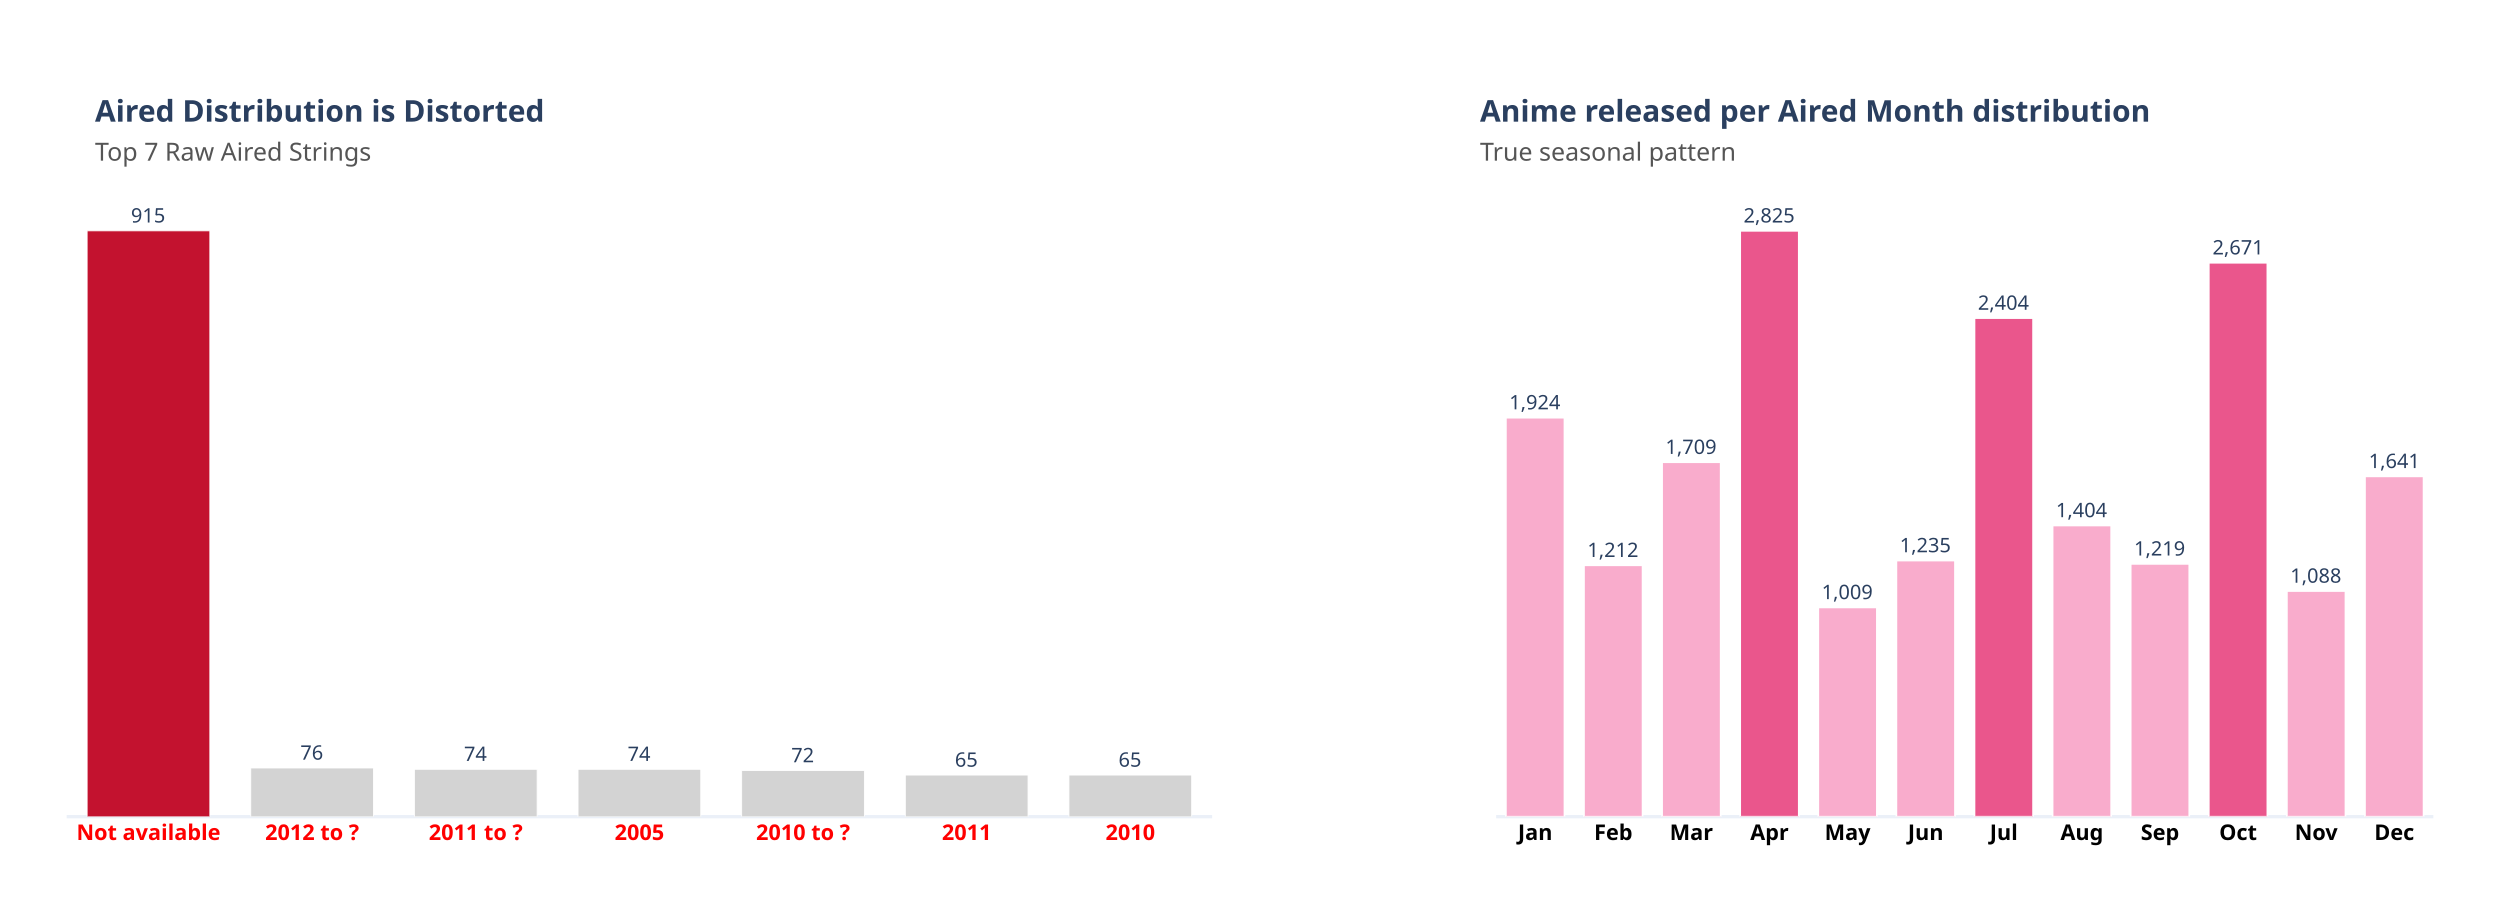
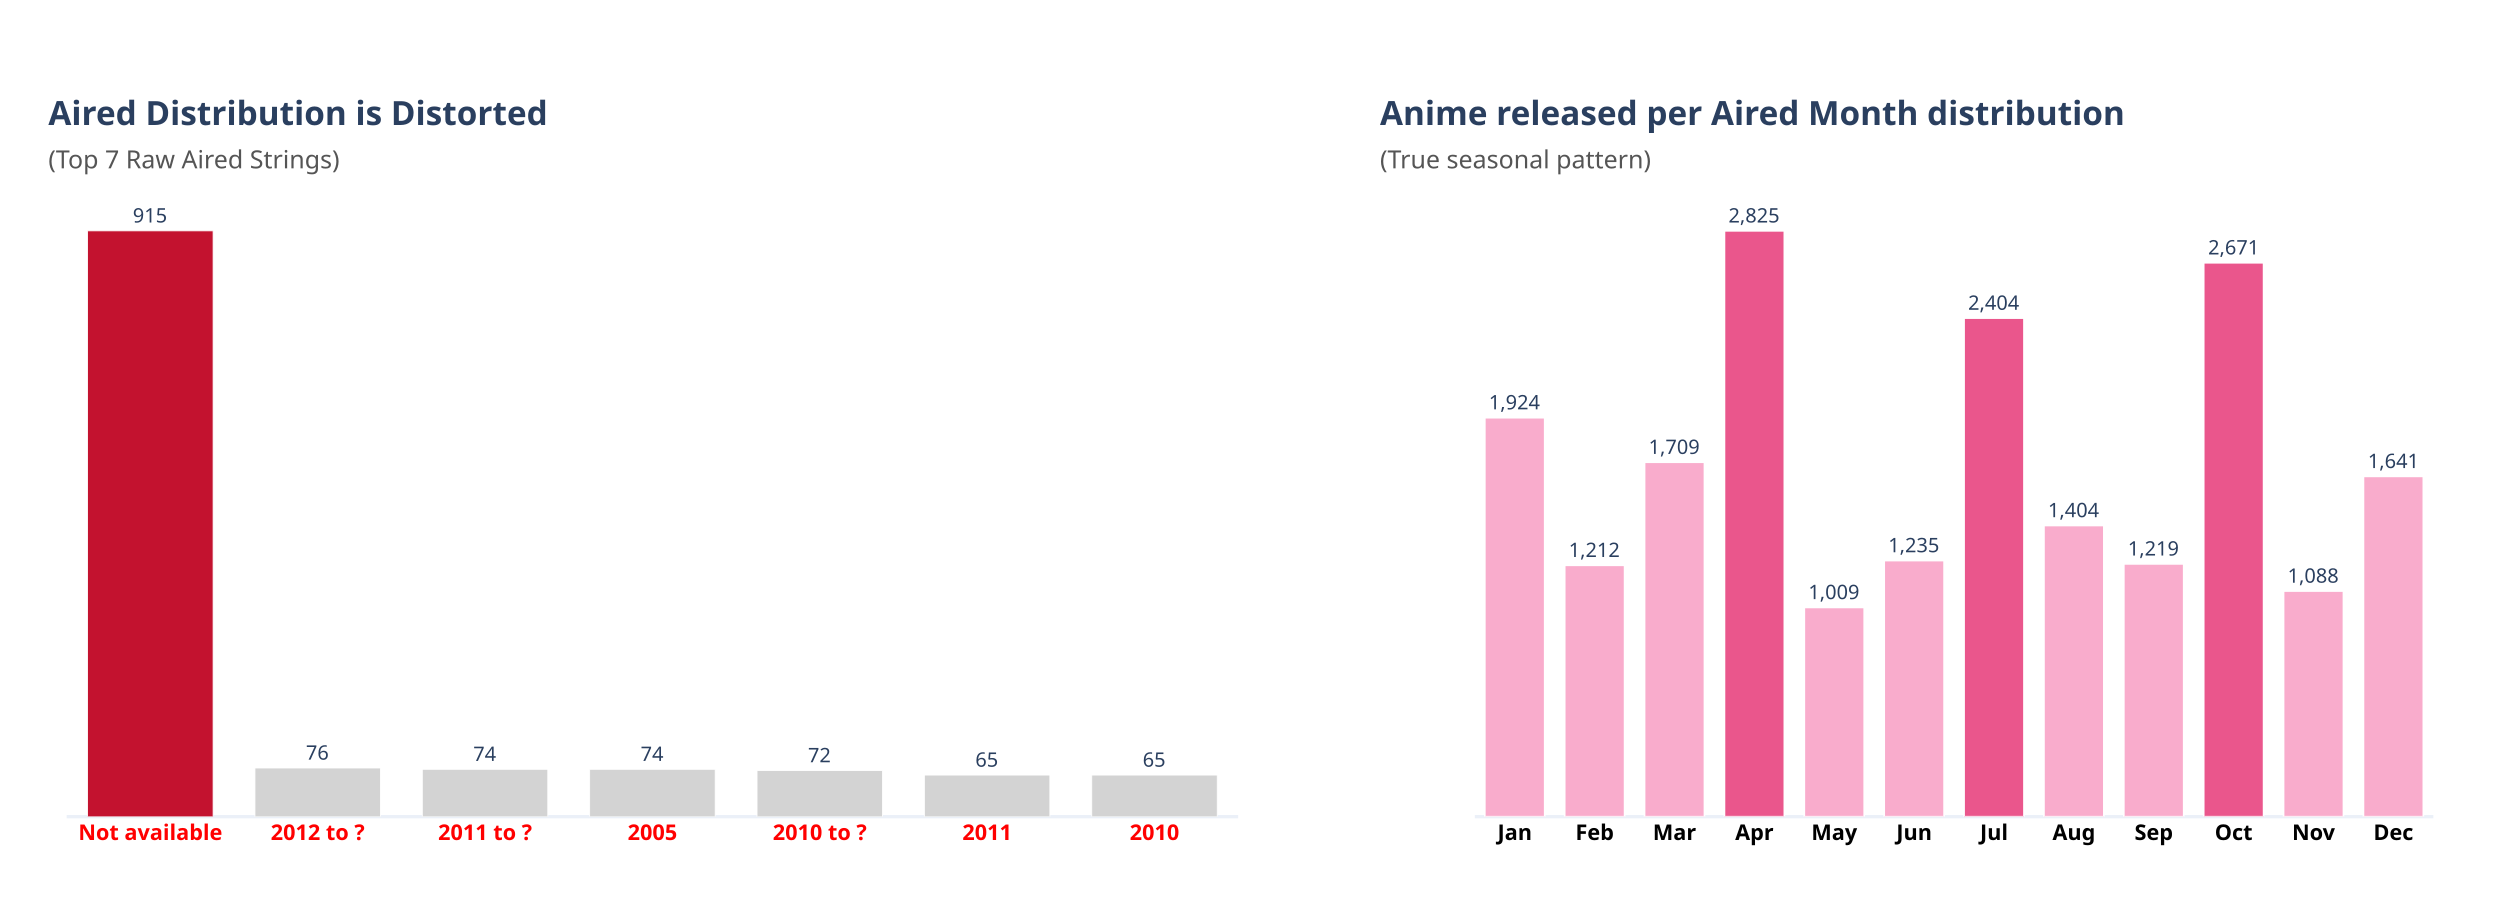
<svg xmlns="http://www.w3.org/2000/svg" class="main-svg" width="1500" height="550" style="" viewBox="0 0 1500 550">
  <rect x="0" y="0" width="1500" height="550" style="fill: rgb(0, 0, 0); fill-opacity: 0;" />
-   <defs id="defs-b66480">
+   <defs id="defs-e3d71c">
    <g class="clips">
-       <clipPath id="clipb66480xyplot" class="plotclip">
-         <rect width="687.28" height="370" />
-       </clipPath>
-       <clipPath id="clipb66480x2y2plot" class="plotclip">
-         <rect width="562.32" height="370" />
-       </clipPath>
-       <clipPath class="axesclip" id="clipb66480x">
-         <rect x="40" y="0" width="687.28" height="550" />
-       </clipPath>
-       <clipPath class="axesclip" id="clipb66480y">
+       <clipPath id="clipe3d71cxyplot" class="plotclip">
+         <rect width="702.9" height="370" />
+       </clipPath>
+       <clipPath id="clipe3d71cx2y2plot" class="plotclip">
+         <rect width="575.1" height="370" />
+       </clipPath>
+       <clipPath class="axesclip" id="clipe3d71cx">
+         <rect x="40" y="0" width="702.9" height="550" />
+       </clipPath>
+       <clipPath class="axesclip" id="clipe3d71cy">
        <rect x="0" y="120" width="1500" height="370" />
      </clipPath>
-       <clipPath class="axesclip" id="clipb66480xy">
-         <rect x="40" y="120" width="687.28" height="370" />
-       </clipPath>
-       <clipPath class="axesclip" id="clipb66480y2">
+       <clipPath class="axesclip" id="clipe3d71cxy">
+         <rect x="40" y="120" width="702.9" height="370" />
+       </clipPath>
+       <clipPath class="axesclip" id="clipe3d71cy2">
        <rect x="0" y="120" width="1500" height="370" />
      </clipPath>
-       <clipPath class="axesclip" id="clipb66480xy2">
-         <rect x="40" y="120" width="687.28" height="370" />
-       </clipPath>
-       <clipPath class="axesclip" id="clipb66480x2">
-         <rect x="897.68" y="0" width="562.32" height="550" />
-       </clipPath>
-       <clipPath class="axesclip" id="clipb66480x2y">
-         <rect x="897.68" y="120" width="562.32" height="370" />
-       </clipPath>
-       <clipPath class="axesclip" id="clipb66480x2y2">
-         <rect x="897.68" y="120" width="562.32" height="370" />
+       <clipPath class="axesclip" id="clipe3d71cxy2">
+         <rect x="40" y="120" width="702.9" height="370" />
+       </clipPath>
+       <clipPath class="axesclip" id="clipe3d71cx2">
+         <rect x="884.9" y="0" width="575.1" height="550" />
+       </clipPath>
+       <clipPath class="axesclip" id="clipe3d71cx2y">
+         <rect x="884.9" y="120" width="575.1" height="370" />
+       </clipPath>
+       <clipPath class="axesclip" id="clipe3d71cx2y2">
+         <rect x="884.9" y="120" width="575.1" height="370" />
      </clipPath>
    </g>
    <g class="gradients" />
    <g class="patterns" />
  </defs>
  <g class="bglayer">
-     <rect class="bg" x="40" y="120" width="687.28" height="370" style="fill: rgb(0, 0, 0); fill-opacity: 0; stroke-width: 0;" />
-     <rect class="bg" x="897.68" y="120" width="562.32" height="370" style="fill: rgb(0, 0, 0); fill-opacity: 0; stroke-width: 0;" />
+     <rect class="bg" x="40" y="120" width="702.9" height="370" style="fill: rgb(0, 0, 0); fill-opacity: 0; stroke-width: 0;" />
+     <rect class="bg" x="884.9" y="120" width="575.1" height="370" style="fill: rgb(0, 0, 0); fill-opacity: 0; stroke-width: 0;" />
  </g>
  <g class="layer-below">
    <g class="imagelayer" />
    <g class="shapelayer" />
  </g>
  <g class="cartesianlayer">
    <g class="subplot xy">
      <g class="layer-subplot">
        <g class="shapelayer" />
        <g class="imagelayer" />
      </g>
      <g class="minor-gridlayer">
        <g class="x" />
        <g class="y" />
      </g>
      <g class="gridlayer">
        <g class="x" />
        <g class="y" />
      </g>
      <g class="zerolinelayer">
-         <path class="yzl zl crisp" transform="translate(0,490)" d="M40,0h687.28" style="stroke: rgb(235, 240, 248); stroke-opacity: 1; stroke-width: 2px;" />
+         <path class="yzl zl crisp" transform="translate(0,490)" d="M40,0h702.9" style="stroke: rgb(235, 240, 248); stroke-opacity: 1; stroke-width: 2px;" />
      </g>
      <g class="layer-between">
        <g class="shapelayer" />
        <g class="imagelayer" />
      </g>
      <path class="xlines-below" />
      <path class="ylines-below" />
      <g class="overlines-below" />
      <g class="xaxislayer-below" />
      <g class="yaxislayer-below" />
      <g class="overaxes-below" />
      <g class="overplot">
-         <g class="xy" transform="translate(40,120)" clip-path="url(#clipb66480xyplot)">
+         <g class="xy" transform="translate(40,120)" clip-path="url(#clipe3d71cxyplot)">
          <g class="barlayer mlayer">
            <g class="trace bars" style="opacity: 1;">
              <g class="points">
                <g class="point">
-                   <path d="M12.27,370V18.5H85.91V370Z" style="vector-effect: none; opacity: 1; stroke-width: 0.5px; fill: rgb(195, 18, 47); fill-opacity: 1; stroke: rgb(255, 255, 255); stroke-opacity: 1;" />
-                   <text class="bartext bartext-outside" text-anchor="middle" data-notex="1" x="0" y="0" style="font-family: Tahoma; font-size: 12px; fill: rgb(42, 63, 95); fill-opacity: 1; white-space: pre;" transform="translate(48.86734,13.5)">915</text>
-                 </g>
-                 <g class="point">
-                   <path d="M110.46,370V340.8H184.09V370Z" style="vector-effect: none; opacity: 1; stroke-width: 0.5px; fill: rgb(211, 211, 211); fill-opacity: 1; stroke: rgb(255, 255, 255); stroke-opacity: 1;" />
-                   <text class="bartext bartext-outside" text-anchor="middle" data-notex="1" x="0" y="0" style="font-family: Tahoma; font-size: 12px; fill: rgb(42, 63, 95); fill-opacity: 1; white-space: pre;" transform="translate(147.0543,335.8)">76</text>
-                 </g>
-                 <g class="point">
-                   <path d="M208.64,370V341.57H282.28V370Z" style="vector-effect: none; opacity: 1; stroke-width: 0.5px; fill: rgb(211, 211, 211); fill-opacity: 1; stroke: rgb(255, 255, 255); stroke-opacity: 1;" />
-                   <text class="bartext bartext-outside" text-anchor="middle" data-notex="1" x="0" y="0" style="font-family: Tahoma; font-size: 12px; fill: rgb(42, 63, 95); fill-opacity: 1; white-space: pre;" transform="translate(245.2393,336.57)">74</text>
-                 </g>
-                 <g class="point">
-                   <path d="M306.82,370V341.57H380.46V370Z" style="vector-effect: none; opacity: 1; stroke-width: 0.5px; fill: rgb(211, 211, 211); fill-opacity: 1; stroke: rgb(255, 255, 255); stroke-opacity: 1;" />
-                   <text class="bartext bartext-outside" text-anchor="middle" data-notex="1" x="0" y="0" style="font-family: Tahoma; font-size: 12px; fill: rgb(42, 63, 95); fill-opacity: 1; white-space: pre;" transform="translate(343.4193,336.57)">74</text>
-                 </g>
-                 <g class="point">
-                   <path d="M405,370V342.34H478.64V370Z" style="vector-effect: none; opacity: 1; stroke-width: 0.5px; fill: rgb(211, 211, 211); fill-opacity: 1; stroke: rgb(255, 255, 255); stroke-opacity: 1;" />
-                   <text class="bartext bartext-outside" text-anchor="middle" data-notex="1" x="0" y="0" style="font-family: Tahoma; font-size: 12px; fill: rgb(42, 63, 95); fill-opacity: 1; white-space: pre;" transform="translate(441.5993,337.34)">72</text>
-                 </g>
-                 <g class="point">
-                   <path d="M503.19,370V345.03H576.82V370Z" style="vector-effect: none; opacity: 1; stroke-width: 0.5px; fill: rgb(211, 211, 211); fill-opacity: 1; stroke: rgb(255, 255, 255); stroke-opacity: 1;" />
-                   <text class="bartext bartext-outside" text-anchor="middle" data-notex="1" x="0" y="0" style="font-family: Tahoma; font-size: 12px; fill: rgb(42, 63, 95); fill-opacity: 1; white-space: pre;" transform="translate(539.7843,340.03)">65</text>
-                 </g>
-                 <g class="point">
-                   <path d="M601.37,370V345.03H675.01V370Z" style="vector-effect: none; opacity: 1; stroke-width: 0.5px; fill: rgb(211, 211, 211); fill-opacity: 1; stroke: rgb(255, 255, 255); stroke-opacity: 1;" />
-                   <text class="bartext bartext-outside" text-anchor="middle" data-notex="1" x="0" y="0" style="font-family: Tahoma; font-size: 12px; fill: rgb(42, 63, 95); fill-opacity: 1; white-space: pre;" transform="translate(637.9693,340.03)">65</text>
+                   <path d="M12.55,370V18.5H87.86V370Z" style="vector-effect: none; opacity: 1; stroke-width: 0.5px; fill: rgb(195, 18, 47); fill-opacity: 1; stroke: rgb(255, 255, 255); stroke-opacity: 1;" />
+                   <text class="bartext bartext-outside" text-anchor="middle" data-notex="1" x="0" y="0" style="font-family: Tahoma; font-size: 12px; fill: rgb(42, 63, 95); fill-opacity: 1; white-space: pre;" transform="translate(49.98234,13.5)">915</text>
+                 </g>
+                 <g class="point">
+                   <path d="M112.97,370V340.8H188.28V370Z" style="vector-effect: none; opacity: 1; stroke-width: 0.5px; fill: rgb(211, 211, 211); fill-opacity: 1; stroke: rgb(255, 255, 255); stroke-opacity: 1;" />
+                   <text class="bartext bartext-outside" text-anchor="middle" data-notex="1" x="0" y="0" style="font-family: Tahoma; font-size: 12px; fill: rgb(42, 63, 95); fill-opacity: 1; white-space: pre;" transform="translate(150.4043,335.8)">76</text>
+                 </g>
+                 <g class="point">
+                   <path d="M213.38,370V341.57H288.69V370Z" style="vector-effect: none; opacity: 1; stroke-width: 0.5px; fill: rgb(211, 211, 211); fill-opacity: 1; stroke: rgb(255, 255, 255); stroke-opacity: 1;" />
+                   <text class="bartext bartext-outside" text-anchor="middle" data-notex="1" x="0" y="0" style="font-family: Tahoma; font-size: 12px; fill: rgb(42, 63, 95); fill-opacity: 1; white-space: pre;" transform="translate(250.8143,336.57)">74</text>
+                 </g>
+                 <g class="point">
+                   <path d="M313.79,370V341.57H389.11V370Z" style="vector-effect: none; opacity: 1; stroke-width: 0.5px; fill: rgb(211, 211, 211); fill-opacity: 1; stroke: rgb(255, 255, 255); stroke-opacity: 1;" />
+                   <text class="bartext bartext-outside" text-anchor="middle" data-notex="1" x="0" y="0" style="font-family: Tahoma; font-size: 12px; fill: rgb(42, 63, 95); fill-opacity: 1; white-space: pre;" transform="translate(351.2293,336.57)">74</text>
+                 </g>
+                 <g class="point">
+                   <path d="M414.21,370V342.34H489.52V370Z" style="vector-effect: none; opacity: 1; stroke-width: 0.5px; fill: rgb(211, 211, 211); fill-opacity: 1; stroke: rgb(255, 255, 255); stroke-opacity: 1;" />
+                   <text class="bartext bartext-outside" text-anchor="middle" data-notex="1" x="0" y="0" style="font-family: Tahoma; font-size: 12px; fill: rgb(42, 63, 95); fill-opacity: 1; white-space: pre;" transform="translate(451.6443,337.34)">72</text>
+                 </g>
+                 <g class="point">
+                   <path d="M514.62,370V345.03H589.93V370Z" style="vector-effect: none; opacity: 1; stroke-width: 0.5px; fill: rgb(211, 211, 211); fill-opacity: 1; stroke: rgb(255, 255, 255); stroke-opacity: 1;" />
+                   <text class="bartext bartext-outside" text-anchor="middle" data-notex="1" x="0" y="0" style="font-family: Tahoma; font-size: 12px; fill: rgb(42, 63, 95); fill-opacity: 1; white-space: pre;" transform="translate(552.0543,340.03)">65</text>
+                 </g>
+                 <g class="point">
+                   <path d="M615.04,370V345.03H690.35V370Z" style="vector-effect: none; opacity: 1; stroke-width: 0.5px; fill: rgb(211, 211, 211); fill-opacity: 1; stroke: rgb(255, 255, 255); stroke-opacity: 1;" />
+                   <text class="bartext bartext-outside" text-anchor="middle" data-notex="1" x="0" y="0" style="font-family: Tahoma; font-size: 12px; fill: rgb(42, 63, 95); fill-opacity: 1; white-space: pre;" transform="translate(652.4743,340.03)">65</text>
                </g>
              </g>
            </g>
          </g>
        </g>
      </g>
      <g class="zerolinelayer-above" />
      <path class="xlines-above crisp" d="M0,0" style="fill: none;" />
      <path class="ylines-above crisp" d="M0,0" style="fill: none;" />
      <g class="overlines-above" />
      <g class="xaxislayer-above">
        <g class="xtick">
-           <text text-anchor="middle" x="0" y="504" transform="translate(89.09,0)" style="font-family: Tahoma; font-size: 13px; fill: rgb(255, 0, 0); fill-opacity: 1; font-weight: bold; white-space: pre;">Not available</text>
-         </g>
-         <g class="xtick">
-           <text text-anchor="middle" x="0" y="504" transform="translate(187.27,0)" style="font-family: Tahoma; font-size: 13px; fill: rgb(255, 0, 0); fill-opacity: 1; font-weight: bold; white-space: pre;">2012 to ?</text>
-         </g>
-         <g class="xtick">
-           <text text-anchor="middle" x="0" y="504" transform="translate(285.46,0)" style="font-family: Tahoma; font-size: 13px; fill: rgb(255, 0, 0); fill-opacity: 1; font-weight: bold; white-space: pre;">2011 to ?</text>
-         </g>
-         <g class="xtick">
-           <text text-anchor="middle" x="0" y="504" transform="translate(383.64,0)" style="font-family: Tahoma; font-size: 13px; fill: rgb(255, 0, 0); fill-opacity: 1; font-weight: bold; white-space: pre;">2005</text>
-         </g>
-         <g class="xtick">
-           <text text-anchor="middle" x="0" y="504" transform="translate(481.82,0)" style="font-family: Tahoma; font-size: 13px; fill: rgb(255, 0, 0); fill-opacity: 1; font-weight: bold; white-space: pre;">2010 to ?</text>
-         </g>
-         <g class="xtick">
-           <text text-anchor="middle" x="0" y="504" transform="translate(580.01,0)" style="font-family: Tahoma; font-size: 13px; fill: rgb(255, 0, 0); fill-opacity: 1; font-weight: bold; white-space: pre;">2011</text>
-         </g>
-         <g class="xtick">
-           <text text-anchor="middle" x="0" y="504" transform="translate(678.19,0)" style="font-family: Tahoma; font-size: 13px; fill: rgb(255, 0, 0); fill-opacity: 1; font-weight: bold; white-space: pre;">2010</text>
+           <text text-anchor="middle" x="0" y="504" transform="translate(90.21,0)" style="font-family: Tahoma; font-size: 13px; fill: rgb(255, 0, 0); fill-opacity: 1; font-weight: bold; white-space: pre;">Not available</text>
+         </g>
+         <g class="xtick">
+           <text text-anchor="middle" x="0" y="504" transform="translate(190.62,0)" style="font-family: Tahoma; font-size: 13px; fill: rgb(255, 0, 0); fill-opacity: 1; font-weight: bold; white-space: pre;">2012 to ?</text>
+         </g>
+         <g class="xtick">
+           <text text-anchor="middle" x="0" y="504" transform="translate(291.04,0)" style="font-family: Tahoma; font-size: 13px; fill: rgb(255, 0, 0); fill-opacity: 1; font-weight: bold; white-space: pre;">2011 to ?</text>
+         </g>
+         <g class="xtick">
+           <text text-anchor="middle" x="0" y="504" transform="translate(391.45,0)" style="font-family: Tahoma; font-size: 13px; fill: rgb(255, 0, 0); fill-opacity: 1; font-weight: bold; white-space: pre;">2005</text>
+         </g>
+         <g class="xtick">
+           <text text-anchor="middle" x="0" y="504" transform="translate(491.86,0)" style="font-family: Tahoma; font-size: 13px; fill: rgb(255, 0, 0); fill-opacity: 1; font-weight: bold; white-space: pre;">2010 to ?</text>
+         </g>
+         <g class="xtick">
+           <text text-anchor="middle" x="0" y="504" transform="translate(592.28,0)" style="font-family: Tahoma; font-size: 13px; fill: rgb(255, 0, 0); fill-opacity: 1; font-weight: bold; white-space: pre;">2011</text>
+         </g>
+         <g class="xtick">
+           <text text-anchor="middle" x="0" y="504" transform="translate(692.69,0)" style="font-family: Tahoma; font-size: 13px; fill: rgb(255, 0, 0); fill-opacity: 1; font-weight: bold; white-space: pre;">2010</text>
        </g>
      </g>
      <g class="yaxislayer-above" />
      <g class="overaxes-above" />
    </g>
    <g class="subplot x2y2">
      <g class="layer-subplot">
        <g class="shapelayer" />
        <g class="imagelayer" />
      </g>
      <g class="minor-gridlayer">
        <g class="x2" />
        <g class="y2" />
      </g>
      <g class="gridlayer">
        <g class="x2" />
        <g class="y2" />
      </g>
      <g class="zerolinelayer">
-         <path class="y2zl zl crisp" transform="translate(0,490)" d="M897.68,0h562.32" style="stroke: rgb(235, 240, 248); stroke-opacity: 1; stroke-width: 2px;" />
+         <path class="y2zl zl crisp" transform="translate(0,490)" d="M884.9,0h575.1" style="stroke: rgb(235, 240, 248); stroke-opacity: 1; stroke-width: 2px;" />
      </g>
      <g class="layer-between">
        <g class="shapelayer" />
        <g class="imagelayer" />
      </g>
      <path class="xlines-below" />
      <path class="ylines-below" />
      <g class="overlines-below" />
      <g class="xaxislayer-below" />
      <g class="yaxislayer-below" />
      <g class="overaxes-below" />
      <g class="overplot">
-         <g class="x2y2" transform="translate(897.68,120)" clip-path="url(#clipb66480x2y2plot)">
+         <g class="x2y2" transform="translate(884.9,120)" clip-path="url(#clipe3d71cx2y2plot)">
          <g class="barlayer mlayer">
            <g class="trace bars" style="opacity: 1;">
              <g class="points">
                <g class="point">
-                   <path d="M5.86,370V130.61H41V370Z" style="vector-effect: none; opacity: 1; stroke-width: 1px; fill: rgb(249, 172, 204); fill-opacity: 1; stroke: rgb(255, 255, 255); stroke-opacity: 1;" />
-                   <text class="bartext bartext-outside" text-anchor="middle" data-notex="1" x="0" y="0" style="font-family: Tahoma; font-size: 12px; fill: rgb(42, 63, 95); fill-opacity: 1; white-space: pre;" transform="translate(23.2093,125.61)">1,924</text>
-                 </g>
-                 <g class="point">
-                   <path d="M52.72,370V219.2H87.86V370Z" style="vector-effect: none; opacity: 1; stroke-width: 1px; fill: rgb(249, 172, 204); fill-opacity: 1; stroke: rgb(255, 255, 255); stroke-opacity: 1;" />
-                   <text class="bartext bartext-outside" text-anchor="middle" data-notex="1" x="0" y="0" style="font-family: Tahoma; font-size: 12px; fill: rgb(42, 63, 95); fill-opacity: 1; white-space: pre;" transform="translate(70.0693,214.2)">1,212</text>
-                 </g>
-                 <g class="point">
-                   <path d="M99.58,370V157.36H134.72V370Z" style="vector-effect: none; opacity: 1; stroke-width: 1px; fill: rgb(249, 172, 204); fill-opacity: 1; stroke: rgb(255, 255, 255); stroke-opacity: 1;" />
-                   <text class="bartext bartext-outside" text-anchor="middle" data-notex="1" x="0" y="0" style="font-family: Tahoma; font-size: 12px; fill: rgb(42, 63, 95); fill-opacity: 1; white-space: pre;" transform="translate(116.9322,152.36)">1,709</text>
-                 </g>
-                 <g class="point">
-                   <path d="M146.44,370V18.5H181.58V370Z" style="vector-effect: none; opacity: 1; stroke-width: 1px; fill: rgb(234, 86, 140); fill-opacity: 1; stroke: rgb(255, 255, 255); stroke-opacity: 1;" />
-                   <text class="bartext bartext-outside" text-anchor="middle" data-notex="1" x="0" y="0" style="font-family: Tahoma; font-size: 12px; fill: rgb(42, 63, 95); fill-opacity: 1; white-space: pre;" transform="translate(163.7893,13.5)">2,825</text>
-                 </g>
-                 <g class="point">
-                   <path d="M193.3,370V244.46H228.44V370Z" style="vector-effect: none; opacity: 1; stroke-width: 1px; fill: rgb(249, 172, 204); fill-opacity: 1; stroke: rgb(255, 255, 255); stroke-opacity: 1;" />
-                   <text class="bartext bartext-outside" text-anchor="middle" data-notex="1" x="0" y="0" style="font-family: Tahoma; font-size: 12px; fill: rgb(42, 63, 95); fill-opacity: 1; white-space: pre;" transform="translate(210.6493,239.46)">1,009</text>
-                 </g>
-                 <g class="point">
-                   <path d="M240.16,370V216.34H275.3V370Z" style="vector-effect: none; opacity: 1; stroke-width: 1px; fill: rgb(249, 172, 204); fill-opacity: 1; stroke: rgb(255, 255, 255); stroke-opacity: 1;" />
-                   <text class="bartext bartext-outside" text-anchor="middle" data-notex="1" x="0" y="0" style="font-family: Tahoma; font-size: 12px; fill: rgb(42, 63, 95); fill-opacity: 1; white-space: pre;" transform="translate(257.5093,211.34)">1,235</text>
-                 </g>
-                 <g class="point">
-                   <path d="M287.02,370V70.88H322.16V370Z" style="vector-effect: none; opacity: 1; stroke-width: 1px; fill: rgb(234, 86, 140); fill-opacity: 1; stroke: rgb(255, 255, 255); stroke-opacity: 1;" />
-                   <text class="bartext bartext-outside" text-anchor="middle" data-notex="1" x="0" y="0" style="font-family: Tahoma; font-size: 12px; fill: rgb(42, 63, 95); fill-opacity: 1; white-space: pre;" transform="translate(304.3693,65.88)">2,404</text>
-                 </g>
-                 <g class="point">
-                   <path d="M333.88,370V195.31H369.02V370Z" style="vector-effect: none; opacity: 1; stroke-width: 1px; fill: rgb(249, 172, 204); fill-opacity: 1; stroke: rgb(255, 255, 255); stroke-opacity: 1;" />
-                   <text class="bartext bartext-outside" text-anchor="middle" data-notex="1" x="0" y="0" style="font-family: Tahoma; font-size: 12px; fill: rgb(42, 63, 95); fill-opacity: 1; white-space: pre;" transform="translate(351.2293,190.31)">1,404</text>
-                 </g>
-                 <g class="point">
-                   <path d="M380.74,370V218.33H415.88V370Z" style="vector-effect: none; opacity: 1; stroke-width: 1px; fill: rgb(249, 172, 204); fill-opacity: 1; stroke: rgb(255, 255, 255); stroke-opacity: 1;" />
-                   <text class="bartext bartext-outside" text-anchor="middle" data-notex="1" x="0" y="0" style="font-family: Tahoma; font-size: 12px; fill: rgb(42, 63, 95); fill-opacity: 1; white-space: pre;" transform="translate(398.0893,213.33)">1,219</text>
-                 </g>
-                 <g class="point">
-                   <path d="M427.6,370V37.66H462.74V370Z" style="vector-effect: none; opacity: 1; stroke-width: 1px; fill: rgb(234, 86, 140); fill-opacity: 1; stroke: rgb(255, 255, 255); stroke-opacity: 1;" />
-                   <text class="bartext bartext-outside" text-anchor="middle" data-notex="1" x="0" y="0" style="font-family: Tahoma; font-size: 12px; fill: rgb(42, 63, 95); fill-opacity: 1; white-space: pre;" transform="translate(445.17,32.66)">2,671</text>
-                 </g>
-                 <g class="point">
-                   <path d="M474.46,370V234.63H509.6V370Z" style="vector-effect: none; opacity: 1; stroke-width: 1px; fill: rgb(249, 172, 204); fill-opacity: 1; stroke: rgb(255, 255, 255); stroke-opacity: 1;" />
-                   <text class="bartext bartext-outside" text-anchor="middle" data-notex="1" x="0" y="0" style="font-family: Tahoma; font-size: 12px; fill: rgb(42, 63, 95); fill-opacity: 1; white-space: pre;" transform="translate(491.8093,229.63)">1,088</text>
-                 </g>
-                 <g class="point">
-                   <path d="M521.32,370V165.82H556.46V370Z" style="vector-effect: none; opacity: 1; stroke-width: 1px; fill: rgb(249, 172, 204); fill-opacity: 1; stroke: rgb(255, 255, 255); stroke-opacity: 1;" />
-                   <text class="bartext bartext-outside" text-anchor="middle" data-notex="1" x="0" y="0" style="font-family: Tahoma; font-size: 12px; fill: rgb(42, 63, 95); fill-opacity: 1; white-space: pre;" transform="translate(538.89,160.82)">1,641</text>
+                   <path d="M5.99,370V130.61H41.93V370Z" style="vector-effect: none; opacity: 1; stroke-width: 1px; fill: rgb(249, 172, 204); fill-opacity: 1; stroke: rgb(255, 255, 255); stroke-opacity: 1;" />
+                   <text class="bartext bartext-outside" text-anchor="middle" data-notex="1" x="0" y="0" style="font-family: Tahoma; font-size: 12px; fill: rgb(42, 63, 95); fill-opacity: 1; white-space: pre;" transform="translate(23.7393,125.61)">1,924</text>
+                 </g>
+                 <g class="point">
+                   <path d="M53.92,370V219.2H89.86V370Z" style="vector-effect: none; opacity: 1; stroke-width: 1px; fill: rgb(249, 172, 204); fill-opacity: 1; stroke: rgb(255, 255, 255); stroke-opacity: 1;" />
+                   <text class="bartext bartext-outside" text-anchor="middle" data-notex="1" x="0" y="0" style="font-family: Tahoma; font-size: 12px; fill: rgb(42, 63, 95); fill-opacity: 1; white-space: pre;" transform="translate(71.6693,214.2)">1,212</text>
+                 </g>
+                 <g class="point">
+                   <path d="M101.84,370V157.36H137.78V370Z" style="vector-effect: none; opacity: 1; stroke-width: 1px; fill: rgb(249, 172, 204); fill-opacity: 1; stroke: rgb(255, 255, 255); stroke-opacity: 1;" />
+                   <text class="bartext bartext-outside" text-anchor="middle" data-notex="1" x="0" y="0" style="font-family: Tahoma; font-size: 12px; fill: rgb(42, 63, 95); fill-opacity: 1; white-space: pre;" transform="translate(119.5922,152.36)">1,709</text>
+                 </g>
+                 <g class="point">
+                   <path d="M149.77,370V18.5H185.71V370Z" style="vector-effect: none; opacity: 1; stroke-width: 1px; fill: rgb(234, 86, 140); fill-opacity: 1; stroke: rgb(255, 255, 255); stroke-opacity: 1;" />
+                   <text class="bartext bartext-outside" text-anchor="middle" data-notex="1" x="0" y="0" style="font-family: Tahoma; font-size: 12px; fill: rgb(42, 63, 95); fill-opacity: 1; white-space: pre;" transform="translate(167.5193,13.5)">2,825</text>
+                 </g>
+                 <g class="point">
+                   <path d="M197.69,370V244.46H233.63V370Z" style="vector-effect: none; opacity: 1; stroke-width: 1px; fill: rgb(249, 172, 204); fill-opacity: 1; stroke: rgb(255, 255, 255); stroke-opacity: 1;" />
+                   <text class="bartext bartext-outside" text-anchor="middle" data-notex="1" x="0" y="0" style="font-family: Tahoma; font-size: 12px; fill: rgb(42, 63, 95); fill-opacity: 1; white-space: pre;" transform="translate(215.4393,239.46)">1,009</text>
+                 </g>
+                 <g class="point">
+                   <path d="M245.62,370V216.34H281.56V370Z" style="vector-effect: none; opacity: 1; stroke-width: 1px; fill: rgb(249, 172, 204); fill-opacity: 1; stroke: rgb(255, 255, 255); stroke-opacity: 1;" />
+                   <text class="bartext bartext-outside" text-anchor="middle" data-notex="1" x="0" y="0" style="font-family: Tahoma; font-size: 12px; fill: rgb(42, 63, 95); fill-opacity: 1; white-space: pre;" transform="translate(263.3693,211.34)">1,235</text>
+                 </g>
+                 <g class="point">
+                   <path d="M293.54,370V70.88H329.48V370Z" style="vector-effect: none; opacity: 1; stroke-width: 1px; fill: rgb(234, 86, 140); fill-opacity: 1; stroke: rgb(255, 255, 255); stroke-opacity: 1;" />
+                   <text class="bartext bartext-outside" text-anchor="middle" data-notex="1" x="0" y="0" style="font-family: Tahoma; font-size: 12px; fill: rgb(42, 63, 95); fill-opacity: 1; white-space: pre;" transform="translate(311.2893,65.88)">2,404</text>
+                 </g>
+                 <g class="point">
+                   <path d="M341.47,370V195.31H377.41V370Z" style="vector-effect: none; opacity: 1; stroke-width: 1px; fill: rgb(249, 172, 204); fill-opacity: 1; stroke: rgb(255, 255, 255); stroke-opacity: 1;" />
+                   <text class="bartext bartext-outside" text-anchor="middle" data-notex="1" x="0" y="0" style="font-family: Tahoma; font-size: 12px; fill: rgb(42, 63, 95); fill-opacity: 1; white-space: pre;" transform="translate(359.2193,190.31)">1,404</text>
+                 </g>
+                 <g class="point">
+                   <path d="M389.39,370V218.33H425.33V370Z" style="vector-effect: none; opacity: 1; stroke-width: 1px; fill: rgb(249, 172, 204); fill-opacity: 1; stroke: rgb(255, 255, 255); stroke-opacity: 1;" />
+                   <text class="bartext bartext-outside" text-anchor="middle" data-notex="1" x="0" y="0" style="font-family: Tahoma; font-size: 12px; fill: rgb(42, 63, 95); fill-opacity: 1; white-space: pre;" transform="translate(407.1393,213.33)">1,219</text>
+                 </g>
+                 <g class="point">
+                   <path d="M437.32,370V37.66H473.26V370Z" style="vector-effect: none; opacity: 1; stroke-width: 1px; fill: rgb(234, 86, 140); fill-opacity: 1; stroke: rgb(255, 255, 255); stroke-opacity: 1;" />
+                   <text class="bartext bartext-outside" text-anchor="middle" data-notex="1" x="0" y="0" style="font-family: Tahoma; font-size: 12px; fill: rgb(42, 63, 95); fill-opacity: 1; white-space: pre;" transform="translate(455.29,32.66)">2,671</text>
+                 </g>
+                 <g class="point">
+                   <path d="M485.24,370V234.63H521.18V370Z" style="vector-effect: none; opacity: 1; stroke-width: 1px; fill: rgb(249, 172, 204); fill-opacity: 1; stroke: rgb(255, 255, 255); stroke-opacity: 1;" />
+                   <text class="bartext bartext-outside" text-anchor="middle" data-notex="1" x="0" y="0" style="font-family: Tahoma; font-size: 12px; fill: rgb(42, 63, 95); fill-opacity: 1; white-space: pre;" transform="translate(502.9893,229.63)">1,088</text>
+                 </g>
+                 <g class="point">
+                   <path d="M533.17,370V165.82H569.11V370Z" style="vector-effect: none; opacity: 1; stroke-width: 1px; fill: rgb(249, 172, 204); fill-opacity: 1; stroke: rgb(255, 255, 255); stroke-opacity: 1;" />
+                   <text class="bartext bartext-outside" text-anchor="middle" data-notex="1" x="0" y="0" style="font-family: Tahoma; font-size: 12px; fill: rgb(42, 63, 95); fill-opacity: 1; white-space: pre;" transform="translate(551.14,160.82)">1,641</text>
                </g>
              </g>
            </g>
          </g>
        </g>
      </g>
      <g class="zerolinelayer-above" />
      <path class="xlines-above crisp" d="M0,0" style="fill: none;" />
      <path class="ylines-above crisp" d="M0,0" style="fill: none;" />
      <g class="overlines-above" />
      <g class="xaxislayer-above">
        <g class="x2tick">
-           <text text-anchor="middle" x="0" y="504" transform="translate(921.11,0)" style="font-family: Tahoma; font-size: 13px; fill: rgb(0, 0, 0); fill-opacity: 1; font-weight: bold; white-space: pre;">Jan</text>
-         </g>
-         <g class="x2tick">
-           <text text-anchor="middle" x="0" y="504" transform="translate(967.97,0)" style="font-family: Tahoma; font-size: 13px; fill: rgb(0, 0, 0); fill-opacity: 1; font-weight: bold; white-space: pre;">Feb</text>
-         </g>
-         <g class="x2tick">
-           <text text-anchor="middle" x="0" y="504" transform="translate(1014.83,0)" style="font-family: Tahoma; font-size: 13px; fill: rgb(0, 0, 0); fill-opacity: 1; font-weight: bold; white-space: pre;">Mar</text>
-         </g>
-         <g class="x2tick">
-           <text text-anchor="middle" x="0" y="504" transform="translate(1061.69,0)" style="font-family: Tahoma; font-size: 13px; fill: rgb(0, 0, 0); fill-opacity: 1; font-weight: bold; white-space: pre;">Apr</text>
-         </g>
-         <g class="x2tick">
-           <text text-anchor="middle" x="0" y="504" transform="translate(1108.55,0)" style="font-family: Tahoma; font-size: 13px; fill: rgb(0, 0, 0); fill-opacity: 1; font-weight: bold; white-space: pre;">May</text>
-         </g>
-         <g class="x2tick">
-           <text text-anchor="middle" x="0" y="504" transform="translate(1155.41,0)" style="font-family: Tahoma; font-size: 13px; fill: rgb(0, 0, 0); fill-opacity: 1; font-weight: bold; white-space: pre;">Jun</text>
-         </g>
-         <g class="x2tick">
-           <text text-anchor="middle" x="0" y="504" transform="translate(1202.27,0)" style="font-family: Tahoma; font-size: 13px; fill: rgb(0, 0, 0); fill-opacity: 1; font-weight: bold; white-space: pre;">Jul</text>
-         </g>
-         <g class="x2tick">
-           <text text-anchor="middle" x="0" y="504" transform="translate(1249.13,0)" style="font-family: Tahoma; font-size: 13px; fill: rgb(0, 0, 0); fill-opacity: 1; font-weight: bold; white-space: pre;">Aug</text>
-         </g>
-         <g class="x2tick">
-           <text text-anchor="middle" x="0" y="504" transform="translate(1295.99,0)" style="font-family: Tahoma; font-size: 13px; fill: rgb(0, 0, 0); fill-opacity: 1; font-weight: bold; white-space: pre;">Sep</text>
-         </g>
-         <g class="x2tick">
-           <text text-anchor="middle" x="0" y="504" transform="translate(1342.85,0)" style="font-family: Tahoma; font-size: 13px; fill: rgb(0, 0, 0); fill-opacity: 1; font-weight: bold; white-space: pre;">Oct</text>
-         </g>
-         <g class="x2tick">
-           <text text-anchor="middle" x="0" y="504" transform="translate(1389.71,0)" style="font-family: Tahoma; font-size: 13px; fill: rgb(0, 0, 0); fill-opacity: 1; font-weight: bold; white-space: pre;">Nov</text>
-         </g>
-         <g class="x2tick">
-           <text text-anchor="middle" x="0" y="504" transform="translate(1436.57,0)" style="font-family: Tahoma; font-size: 13px; fill: rgb(0, 0, 0); fill-opacity: 1; font-weight: bold; white-space: pre;">Dec</text>
+           <text text-anchor="middle" x="0" y="504" transform="translate(908.86,0)" style="font-family: Tahoma; font-size: 13px; fill: rgb(0, 0, 0); fill-opacity: 1; font-weight: bold; white-space: pre;">Jan</text>
+         </g>
+         <g class="x2tick">
+           <text text-anchor="middle" x="0" y="504" transform="translate(956.79,0)" style="font-family: Tahoma; font-size: 13px; fill: rgb(0, 0, 0); fill-opacity: 1; font-weight: bold; white-space: pre;">Feb</text>
+         </g>
+         <g class="x2tick">
+           <text text-anchor="middle" x="0" y="504" transform="translate(1004.71,0)" style="font-family: Tahoma; font-size: 13px; fill: rgb(0, 0, 0); fill-opacity: 1; font-weight: bold; white-space: pre;">Mar</text>
+         </g>
+         <g class="x2tick">
+           <text text-anchor="middle" x="0" y="504" transform="translate(1052.64,0)" style="font-family: Tahoma; font-size: 13px; fill: rgb(0, 0, 0); fill-opacity: 1; font-weight: bold; white-space: pre;">Apr</text>
+         </g>
+         <g class="x2tick">
+           <text text-anchor="middle" x="0" y="504" transform="translate(1100.56,0)" style="font-family: Tahoma; font-size: 13px; fill: rgb(0, 0, 0); fill-opacity: 1; font-weight: bold; white-space: pre;">May</text>
+         </g>
+         <g class="x2tick">
+           <text text-anchor="middle" x="0" y="504" transform="translate(1148.49,0)" style="font-family: Tahoma; font-size: 13px; fill: rgb(0, 0, 0); fill-opacity: 1; font-weight: bold; white-space: pre;">Jun</text>
+         </g>
+         <g class="x2tick">
+           <text text-anchor="middle" x="0" y="504" transform="translate(1196.41,0)" style="font-family: Tahoma; font-size: 13px; fill: rgb(0, 0, 0); fill-opacity: 1; font-weight: bold; white-space: pre;">Jul</text>
+         </g>
+         <g class="x2tick">
+           <text text-anchor="middle" x="0" y="504" transform="translate(1244.34,0)" style="font-family: Tahoma; font-size: 13px; fill: rgb(0, 0, 0); fill-opacity: 1; font-weight: bold; white-space: pre;">Aug</text>
+         </g>
+         <g class="x2tick">
+           <text text-anchor="middle" x="0" y="504" transform="translate(1292.26,0)" style="font-family: Tahoma; font-size: 13px; fill: rgb(0, 0, 0); fill-opacity: 1; font-weight: bold; white-space: pre;">Sep</text>
+         </g>
+         <g class="x2tick">
+           <text text-anchor="middle" x="0" y="504" transform="translate(1340.19,0)" style="font-family: Tahoma; font-size: 13px; fill: rgb(0, 0, 0); fill-opacity: 1; font-weight: bold; white-space: pre;">Oct</text>
+         </g>
+         <g class="x2tick">
+           <text text-anchor="middle" x="0" y="504" transform="translate(1388.11,0)" style="font-family: Tahoma; font-size: 13px; fill: rgb(0, 0, 0); fill-opacity: 1; font-weight: bold; white-space: pre;">Nov</text>
+         </g>
+         <g class="x2tick">
+           <text text-anchor="middle" x="0" y="504" transform="translate(1436.04,0)" style="font-family: Tahoma; font-size: 13px; fill: rgb(0, 0, 0); fill-opacity: 1; font-weight: bold; white-space: pre;">Dec</text>
        </g>
      </g>
      <g class="yaxislayer-above" />
      <g class="overaxes-above" />
    </g>
  </g>
  <g class="polarlayer" />
  <g class="smithlayer" />
  <g class="ternarylayer" />
  <g class="geolayer" />
  <g class="funnelarealayer" />
  <g class="pielayer" />
  <g class="iciclelayer" />
  <g class="treemaplayer" />
  <g class="sunburstlayer" />
  <g class="glimages" />
-   <defs id="topdefs-b66480">
+   <defs id="topdefs-e3d71c">
    <g class="clips" />
  </defs>
  <g class="layer-above">
    <g class="imagelayer" />
    <g class="shapelayer" />
  </g>
  <g class="infolayer">
    <g class="g-gtitle" />
    <g class="g-xtitle" />
    <g class="g-x2title" />
    <g class="g-ytitle" />
    <g class="g-y2title" />
    <g class="annotation" data-index="0" style="opacity: 1;">
-       <g class="annotation-text-g" transform="rotate(0,191.7,77.4)">
-         <g class="cursor-pointer" transform="translate(54,53)">
-           <rect class="bg" x="0.5" y="0.5" width="274" height="47" style="stroke-width: 1px; stroke: rgb(0, 0, 0); stroke-opacity: 0; fill: rgb(0, 0, 0); fill-opacity: 0;" />
-           <text class="annotation-text" text-anchor="start" x="3" y="20" style="font-family: Tahoma; font-size: 18px; fill: rgb(42, 63, 95); fill-opacity: 1; white-space: pre;">
-             <tspan class="line" dy="0em" x="3" y="20">
+       <g class="annotation-text-g" transform="rotate(0,178.3,79.9)">
+         <g class="cursor-pointer" transform="translate(26,53)">
+           <rect class="bg" x="0.5" y="0.5" width="304" height="52" style="stroke-width: 1px; stroke: rgb(0, 0, 0); stroke-opacity: 0; fill: rgb(0, 0, 0); fill-opacity: 0;" />
+           <text class="annotation-text" text-anchor="start" x="3" y="22" style="font-family: Tahoma; font-size: 20px; fill: rgb(42, 63, 95); fill-opacity: 1; white-space: pre;">
+             <tspan class="line" dy="0em" x="3" y="22">
              <tspan style="font-weight:bold">Aired Distribution is Distorted</tspan>
            </tspan>
-             <tspan class="line" dy="1.3em" x="3" y="20">
-               <tspan style="font-size:15px; fill:#555">Top 7 Raw Aired Strings</tspan>
+             <tspan class="line" dy="1.3em" x="3" y="22">
+               <tspan style="font-size:15px; fill:#555">(Top 7 Raw Aired Strings)</tspan>
            </tspan>
          </text>
        </g>
      </g>
    </g>
    <g class="annotation" data-index="1" style="opacity: 1;">
-       <g class="annotation-text-g" transform="rotate(0,1087.1,77.4)">
-         <g class="cursor-pointer" transform="translate(885,53)">
-           <rect class="bg" x="0.5" y="0.5" width="404" height="47" style="stroke-width: 1px; stroke: rgb(0, 0, 0); stroke-opacity: 0; fill: rgb(0, 0, 0); fill-opacity: 0;" />
-           <text class="annotation-text" text-anchor="start" x="3" y="20" style="font-family: Tahoma; font-size: 18px; fill: rgb(42, 63, 95); fill-opacity: 1; white-space: pre;">
-             <tspan class="line" dy="0em" x="3" y="20">
+       <g class="annotation-text-g" transform="rotate(0,1050.4,79.9)">
+         <g class="cursor-pointer" transform="translate(825,53)">
+           <rect class="bg" x="0.5" y="0.5" width="449" height="52" style="stroke-width: 1px; stroke: rgb(0, 0, 0); stroke-opacity: 0; fill: rgb(0, 0, 0); fill-opacity: 0;" />
+           <text class="annotation-text" text-anchor="start" x="3" y="22" style="font-family: Tahoma; font-size: 20px; fill: rgb(42, 63, 95); fill-opacity: 1; white-space: pre;">
+             <tspan class="line" dy="0em" x="3" y="22">
              <tspan style="font-weight:bold">Anime released per Aired Month distribution</tspan>
            </tspan>
-             <tspan class="line" dy="1.3em" x="3" y="20">
-               <tspan style="font-size:15px; fill:#555">True seasonal pattern</tspan>
+             <tspan class="line" dy="1.3em" x="3" y="22">
+               <tspan style="font-size:15px; fill:#555">(True seasonal pattern)</tspan>
            </tspan>
          </text>
        </g>
      </g>
    </g>
  </g>
</svg>
